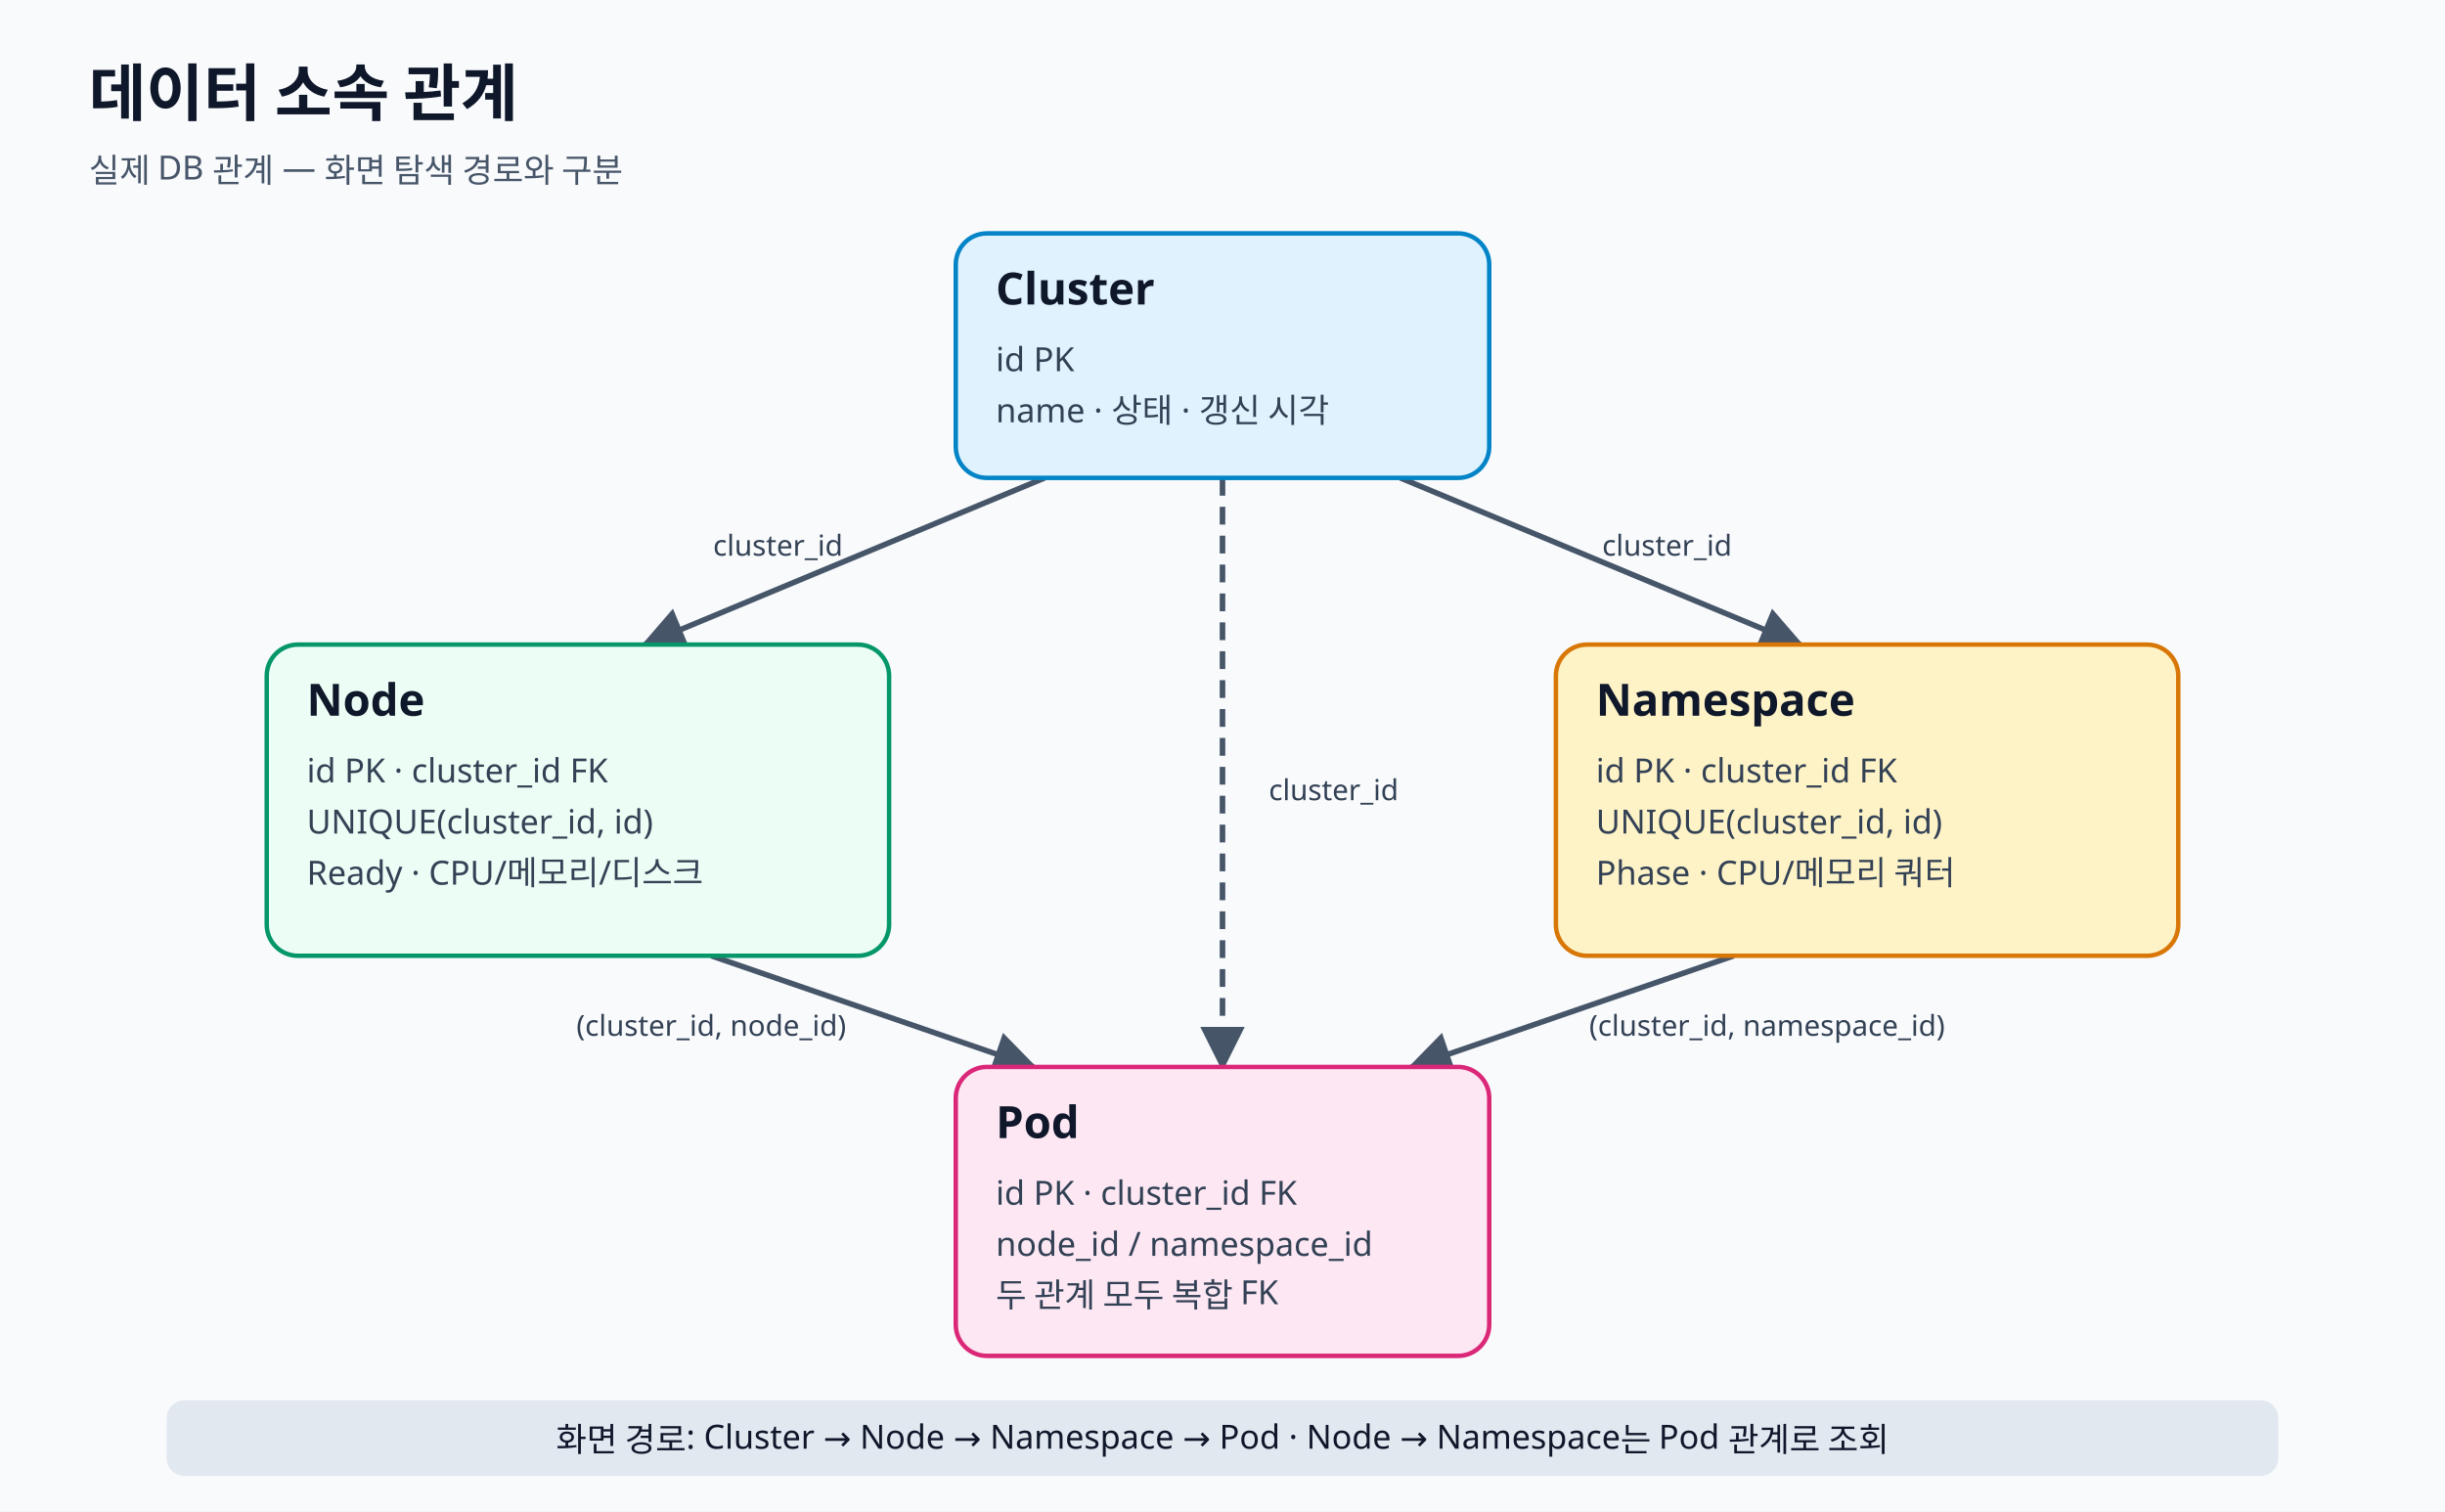
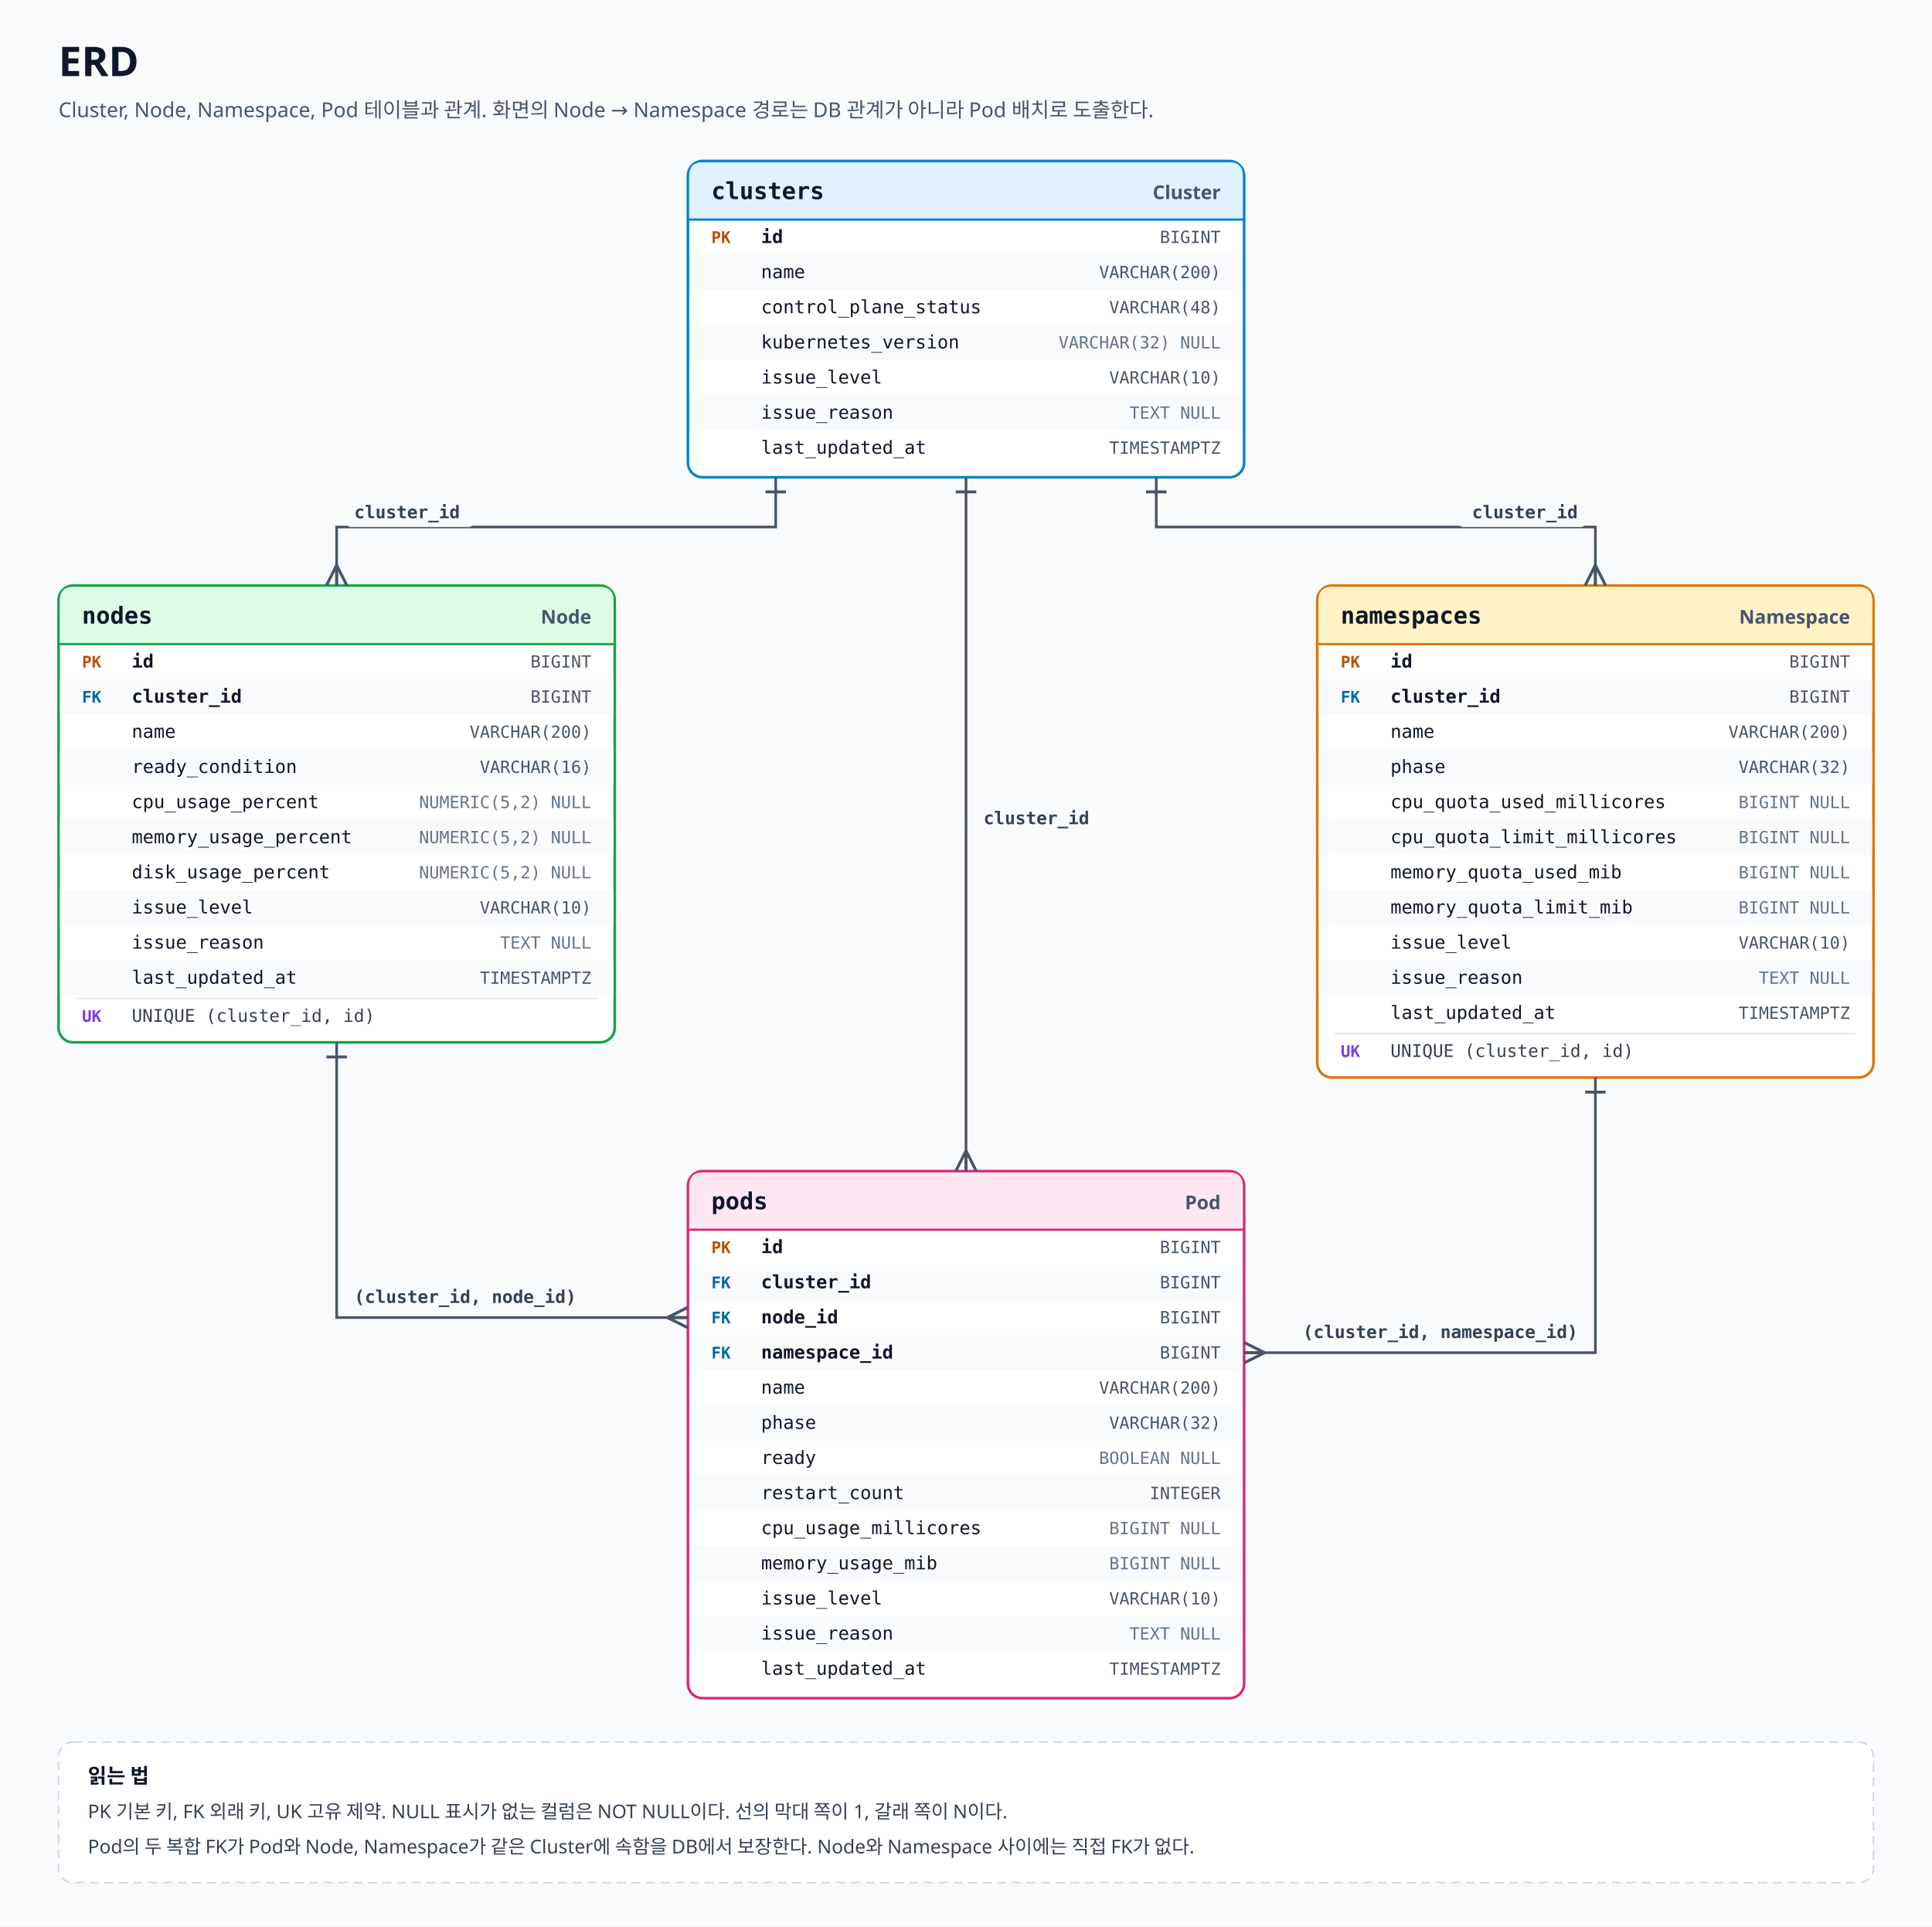
- <svg xmlns="http://www.w3.org/2000/svg" width="1100" height="680" viewBox="0 0 1100 680" role="img" aria-label="데이터 소속 관계">
+ <svg xmlns="http://www.w3.org/2000/svg" width="1320" height="1316" viewBox="0 0 1320 1316" role="img" aria-label="Cluster, Node, Namespace, Pod ERD">
  <defs>
-     <marker id="arrow" viewBox="0 0 10 10" refX="9" refY="5" markerWidth="8" markerHeight="8" orient="auto-start-reverse">
-       <path d="M0 0 L10 5 L0 10 Z" fill="#475569" />
+     <marker id="one" viewBox="0 0 20 20" refX="20" refY="10" markerWidth="20" markerHeight="20" markerUnits="userSpaceOnUse" orient="auto-start-reverse">
+       <path d="M10 3 V17" stroke="#475569" stroke-width="2" />
+     </marker>
+     <marker id="many" viewBox="0 0 20 20" refX="20" refY="10" markerWidth="20" markerHeight="20" markerUnits="userSpaceOnUse" orient="auto">
+       <path d="M6 10 L20 3 M6 10 L20 17 M6 10 H20" fill="none" stroke="#475569" stroke-width="2" />
    </marker>
  </defs>
  <rect width="100%" height="100%" fill="#f8fafc" />
-   <text x="40" y="52" font-family="Apple SD Gothic Neo, Pretendard, sans-serif" font-size="28" font-weight="700" fill="#0f172a">데이터 소속 관계</text>
-   <text x="40" y="82" font-family="Apple SD Gothic Neo, Pretendard, sans-serif" font-size="15" fill="#475569">실제 DB 관계 — 화면 탐색 경로와 구분</text>
-   <path d="M470 215 L290 290" fill="none" stroke="#475569" stroke-width="2.5" marker-end="url(#arrow)" />
-   <text x="350" y="250" text-anchor="middle" font-family="Apple SD Gothic Neo, Pretendard, sans-serif" font-size="13" fill="#334155">cluster_id</text>
-   <path d="M630 215 L810 290" fill="none" stroke="#475569" stroke-width="2.5" marker-end="url(#arrow)" />
-   <text x="750" y="250" text-anchor="middle" font-family="Apple SD Gothic Neo, Pretendard, sans-serif" font-size="13" fill="#334155">cluster_id</text>
-   <path d="M550 215 L550 480" fill="none" stroke="#475569" stroke-width="2.5" stroke-dasharray="8 5" marker-end="url(#arrow)" />
-   <text x="600" y="360" text-anchor="middle" font-family="Apple SD Gothic Neo, Pretendard, sans-serif" font-size="13" fill="#334155">cluster_id</text>
-   <path d="M320 430 L465 480" fill="none" stroke="#475569" stroke-width="2.5" marker-end="url(#arrow)" />
-   <text x="320" y="466" text-anchor="middle" font-family="Apple SD Gothic Neo, Pretendard, sans-serif" font-size="13" fill="#334155">(cluster_id, node_id)</text>
-   <path d="M780 430 L635 480" fill="none" stroke="#475569" stroke-width="2.5" marker-end="url(#arrow)" />
-   <text x="795" y="466" text-anchor="middle" font-family="Apple SD Gothic Neo, Pretendard, sans-serif" font-size="13" fill="#334155">(cluster_id, namespace_id)</text>
-   <rect x="430" y="105" width="240" height="110" rx="14" fill="#e0f2fe" stroke="#0284c7" stroke-width="2" />
-   <text x="448" y="137" font-family="Apple SD Gothic Neo, Pretendard, sans-serif" font-size="20" font-weight="700" fill="#0f172a">Cluster</text>
-   <text x="448" y="167" font-family="Apple SD Gothic Neo, Pretendard, sans-serif" font-size="15" fill="#334155">id PK</text>
-   <text x="448" y="190" font-family="Apple SD Gothic Neo, Pretendard, sans-serif" font-size="15" fill="#334155">name · 상태 · 갱신 시각</text>
-   <rect x="120" y="290" width="280" height="140" rx="14" fill="#ecfdf5" stroke="#059669" stroke-width="2" />
-   <text x="138" y="322" font-family="Apple SD Gothic Neo, Pretendard, sans-serif" font-size="20" font-weight="700" fill="#0f172a">Node</text>
-   <text x="138" y="352" font-family="Apple SD Gothic Neo, Pretendard, sans-serif" font-size="15" fill="#334155">id PK · cluster_id FK</text>
-   <text x="138" y="375" font-family="Apple SD Gothic Neo, Pretendard, sans-serif" font-size="15" fill="#334155">UNIQUE(cluster_id, id)</text>
-   <text x="138" y="398" font-family="Apple SD Gothic Neo, Pretendard, sans-serif" font-size="15" fill="#334155">Ready · CPU/메모리/디스크</text>
-   <rect x="700" y="290" width="280" height="140" rx="14" fill="#fef3c7" stroke="#d97706" stroke-width="2" />
-   <text x="718" y="322" font-family="Apple SD Gothic Neo, Pretendard, sans-serif" font-size="20" font-weight="700" fill="#0f172a">Namespace</text>
-   <text x="718" y="352" font-family="Apple SD Gothic Neo, Pretendard, sans-serif" font-size="15" fill="#334155">id PK · cluster_id FK</text>
-   <text x="718" y="375" font-family="Apple SD Gothic Neo, Pretendard, sans-serif" font-size="15" fill="#334155">UNIQUE(cluster_id, id)</text>
-   <text x="718" y="398" font-family="Apple SD Gothic Neo, Pretendard, sans-serif" font-size="15" fill="#334155">Phase · CPU/메모리 쿼터</text>
-   <rect x="430" y="480" width="240" height="130" rx="14" fill="#fce7f3" stroke="#db2777" stroke-width="2" />
-   <text x="448" y="512" font-family="Apple SD Gothic Neo, Pretendard, sans-serif" font-size="20" font-weight="700" fill="#0f172a">Pod</text>
-   <text x="448" y="542" font-family="Apple SD Gothic Neo, Pretendard, sans-serif" font-size="15" fill="#334155">id PK · cluster_id FK</text>
-   <text x="448" y="565" font-family="Apple SD Gothic Neo, Pretendard, sans-serif" font-size="15" fill="#334155">node_id / namespace_id</text>
-   <text x="448" y="588" font-family="Apple SD Gothic Neo, Pretendard, sans-serif" font-size="15" fill="#334155">두 관계 모두 복합 FK</text>
-   <rect x="75" y="630" width="950" height="34" rx="8" fill="#e2e8f0" />
-   <text x="550" y="653" text-anchor="middle" font-family="Apple SD Gothic Neo, Pretendard, sans-serif" font-size="15" fill="#0f172a">화면 경로: Cluster → Node → Namespace → Pod · Node → Namespace는 Pod 관계로 조회</text>
+   <text x="40" y="52" font-family="Apple SD Gothic Neo, Pretendard, Noto Sans KR, sans-serif" font-size="28" font-weight="700" fill="#0f172a" text-anchor="start">ERD</text>
+   <text x="40" y="80" font-family="Apple SD Gothic Neo, Pretendard, Noto Sans KR, sans-serif" font-size="14" font-weight="400" fill="#475569" text-anchor="start">Cluster, Node, Namespace, Pod 테이블과 관계. 화면의 Node → Namespace 경로는 DB 관계가 아니라 Pod 배치로 도출한다.</text>
+   <rect x="470" y="110" width="380" height="216" rx="10" fill="#ffffff" stroke="#0284c7" stroke-width="1.8" />
+   <path d="M470.9 150 L470.9 120 Q470.9 110.9 480 110.9 L840 110.9 Q849.1 110.9 849.1 120 L849.1 150 Z" fill="#e0f2fe" />
+   <line x1="470" y1="150" x2="850" y2="150" stroke="#0284c7" stroke-width="1.5" />
+   <text x="486" y="136" font-family="SFMono-Regular, Menlo, Consolas, monospace" font-size="16" font-weight="700" fill="#0f172a" text-anchor="start">clusters</text>
+   <text x="834" y="136" font-family="Apple SD Gothic Neo, Pretendard, Noto Sans KR, sans-serif" font-size="13" font-weight="600" fill="#475569" text-anchor="end">Cluster</text>
+   <text x="486" y="166" font-family="SFMono-Regular, Menlo, Consolas, monospace" font-size="11" font-weight="700" fill="#b45309" text-anchor="start">PK</text>
+   <text x="520" y="166" font-family="SFMono-Regular, Menlo, Consolas, monospace" font-size="12.5" font-weight="700" fill="#0f172a" text-anchor="start">id</text>
+   <text x="834" y="166" font-family="SFMono-Regular, Menlo, Consolas, monospace" font-size="11.5" font-weight="400" fill="#475569" text-anchor="end">BIGINT</text>
+   <rect x="471" y="174" width="378" height="24" fill="#f8fafc" />
+   <text x="520" y="190" font-family="SFMono-Regular, Menlo, Consolas, monospace" font-size="12.5" font-weight="400" fill="#0f172a" text-anchor="start">name</text>
+   <text x="834" y="190" font-family="SFMono-Regular, Menlo, Consolas, monospace" font-size="11.5" font-weight="400" fill="#475569" text-anchor="end">VARCHAR(200)</text>
+   <text x="520" y="214" font-family="SFMono-Regular, Menlo, Consolas, monospace" font-size="12.5" font-weight="400" fill="#0f172a" text-anchor="start">control_plane_status</text>
+   <text x="834" y="214" font-family="SFMono-Regular, Menlo, Consolas, monospace" font-size="11.5" font-weight="400" fill="#475569" text-anchor="end">VARCHAR(48)</text>
+   <rect x="471" y="222" width="378" height="24" fill="#f8fafc" />
+   <text x="520" y="238" font-family="SFMono-Regular, Menlo, Consolas, monospace" font-size="12.5" font-weight="400" fill="#0f172a" text-anchor="start">kubernetes_version</text>
+   <text x="834" y="238" font-family="SFMono-Regular, Menlo, Consolas, monospace" font-size="11.5" font-weight="400" fill="#64748b" text-anchor="end">VARCHAR(32) NULL</text>
+   <text x="520" y="262" font-family="SFMono-Regular, Menlo, Consolas, monospace" font-size="12.5" font-weight="400" fill="#0f172a" text-anchor="start">issue_level</text>
+   <text x="834" y="262" font-family="SFMono-Regular, Menlo, Consolas, monospace" font-size="11.5" font-weight="400" fill="#475569" text-anchor="end">VARCHAR(10)</text>
+   <rect x="471" y="270" width="378" height="24" fill="#f8fafc" />
+   <text x="520" y="286" font-family="SFMono-Regular, Menlo, Consolas, monospace" font-size="12.5" font-weight="400" fill="#0f172a" text-anchor="start">issue_reason</text>
+   <text x="834" y="286" font-family="SFMono-Regular, Menlo, Consolas, monospace" font-size="11.5" font-weight="400" fill="#64748b" text-anchor="end">TEXT NULL</text>
+   <text x="520" y="310" font-family="SFMono-Regular, Menlo, Consolas, monospace" font-size="12.5" font-weight="400" fill="#0f172a" text-anchor="start">last_updated_at</text>
+   <text x="834" y="310" font-family="SFMono-Regular, Menlo, Consolas, monospace" font-size="11.5" font-weight="400" fill="#475569" text-anchor="end">TIMESTAMPTZ</text>
+   <rect x="40" y="400" width="380" height="312" rx="10" fill="#ffffff" stroke="#16a34a" stroke-width="1.8" />
+   <path d="M40.9 440 L40.9 410 Q40.9 400.9 50 400.9 L410 400.9 Q419.1 400.9 419.1 410 L419.1 440 Z" fill="#dcfce7" />
+   <line x1="40" y1="440" x2="420" y2="440" stroke="#16a34a" stroke-width="1.5" />
+   <text x="56" y="426" font-family="SFMono-Regular, Menlo, Consolas, monospace" font-size="16" font-weight="700" fill="#0f172a" text-anchor="start">nodes</text>
+   <text x="404" y="426" font-family="Apple SD Gothic Neo, Pretendard, Noto Sans KR, sans-serif" font-size="13" font-weight="600" fill="#475569" text-anchor="end">Node</text>
+   <text x="56" y="456" font-family="SFMono-Regular, Menlo, Consolas, monospace" font-size="11" font-weight="700" fill="#b45309" text-anchor="start">PK</text>
+   <text x="90" y="456" font-family="SFMono-Regular, Menlo, Consolas, monospace" font-size="12.5" font-weight="700" fill="#0f172a" text-anchor="start">id</text>
+   <text x="404" y="456" font-family="SFMono-Regular, Menlo, Consolas, monospace" font-size="11.5" font-weight="400" fill="#475569" text-anchor="end">BIGINT</text>
+   <rect x="41" y="464" width="378" height="24" fill="#f8fafc" />
+   <text x="56" y="480" font-family="SFMono-Regular, Menlo, Consolas, monospace" font-size="11" font-weight="700" fill="#0369a1" text-anchor="start">FK</text>
+   <text x="90" y="480" font-family="SFMono-Regular, Menlo, Consolas, monospace" font-size="12.5" font-weight="700" fill="#0f172a" text-anchor="start">cluster_id</text>
+   <text x="404" y="480" font-family="SFMono-Regular, Menlo, Consolas, monospace" font-size="11.5" font-weight="400" fill="#475569" text-anchor="end">BIGINT</text>
+   <text x="90" y="504" font-family="SFMono-Regular, Menlo, Consolas, monospace" font-size="12.5" font-weight="400" fill="#0f172a" text-anchor="start">name</text>
+   <text x="404" y="504" font-family="SFMono-Regular, Menlo, Consolas, monospace" font-size="11.5" font-weight="400" fill="#475569" text-anchor="end">VARCHAR(200)</text>
+   <rect x="41" y="512" width="378" height="24" fill="#f8fafc" />
+   <text x="90" y="528" font-family="SFMono-Regular, Menlo, Consolas, monospace" font-size="12.5" font-weight="400" fill="#0f172a" text-anchor="start">ready_condition</text>
+   <text x="404" y="528" font-family="SFMono-Regular, Menlo, Consolas, monospace" font-size="11.5" font-weight="400" fill="#475569" text-anchor="end">VARCHAR(16)</text>
+   <text x="90" y="552" font-family="SFMono-Regular, Menlo, Consolas, monospace" font-size="12.5" font-weight="400" fill="#0f172a" text-anchor="start">cpu_usage_percent</text>
+   <text x="404" y="552" font-family="SFMono-Regular, Menlo, Consolas, monospace" font-size="11.5" font-weight="400" fill="#64748b" text-anchor="end">NUMERIC(5,2) NULL</text>
+   <rect x="41" y="560" width="378" height="24" fill="#f8fafc" />
+   <text x="90" y="576" font-family="SFMono-Regular, Menlo, Consolas, monospace" font-size="12.5" font-weight="400" fill="#0f172a" text-anchor="start">memory_usage_percent</text>
+   <text x="404" y="576" font-family="SFMono-Regular, Menlo, Consolas, monospace" font-size="11.5" font-weight="400" fill="#64748b" text-anchor="end">NUMERIC(5,2) NULL</text>
+   <text x="90" y="600" font-family="SFMono-Regular, Menlo, Consolas, monospace" font-size="12.5" font-weight="400" fill="#0f172a" text-anchor="start">disk_usage_percent</text>
+   <text x="404" y="600" font-family="SFMono-Regular, Menlo, Consolas, monospace" font-size="11.5" font-weight="400" fill="#64748b" text-anchor="end">NUMERIC(5,2) NULL</text>
+   <rect x="41" y="608" width="378" height="24" fill="#f8fafc" />
+   <text x="90" y="624" font-family="SFMono-Regular, Menlo, Consolas, monospace" font-size="12.5" font-weight="400" fill="#0f172a" text-anchor="start">issue_level</text>
+   <text x="404" y="624" font-family="SFMono-Regular, Menlo, Consolas, monospace" font-size="11.5" font-weight="400" fill="#475569" text-anchor="end">VARCHAR(10)</text>
+   <text x="90" y="648" font-family="SFMono-Regular, Menlo, Consolas, monospace" font-size="12.5" font-weight="400" fill="#0f172a" text-anchor="start">issue_reason</text>
+   <text x="404" y="648" font-family="SFMono-Regular, Menlo, Consolas, monospace" font-size="11.5" font-weight="400" fill="#64748b" text-anchor="end">TEXT NULL</text>
+   <rect x="41" y="656" width="378" height="24" fill="#f8fafc" />
+   <text x="90" y="672" font-family="SFMono-Regular, Menlo, Consolas, monospace" font-size="12.5" font-weight="400" fill="#0f172a" text-anchor="start">last_updated_at</text>
+   <text x="404" y="672" font-family="SFMono-Regular, Menlo, Consolas, monospace" font-size="11.5" font-weight="400" fill="#475569" text-anchor="end">TIMESTAMPTZ</text>
+   <line x1="52" y1="682" x2="408" y2="682" stroke="#e2e8f0" />
+   <text x="56" y="698" font-family="SFMono-Regular, Menlo, Consolas, monospace" font-size="11" font-weight="700" fill="#7c3aed" text-anchor="start">UK</text>
+   <text x="90" y="698" font-family="SFMono-Regular, Menlo, Consolas, monospace" font-size="12" font-weight="400" fill="#334155" text-anchor="start">UNIQUE (cluster_id, id)</text>
+   <rect x="900" y="400" width="380" height="336" rx="10" fill="#ffffff" stroke="#d97706" stroke-width="1.8" />
+   <path d="M900.9 440 L900.9 410 Q900.9 400.9 910 400.9 L1270 400.9 Q1279.1 400.9 1279.1 410 L1279.1 440 Z" fill="#fef3c7" />
+   <line x1="900" y1="440" x2="1280" y2="440" stroke="#d97706" stroke-width="1.5" />
+   <text x="916" y="426" font-family="SFMono-Regular, Menlo, Consolas, monospace" font-size="16" font-weight="700" fill="#0f172a" text-anchor="start">namespaces</text>
+   <text x="1264" y="426" font-family="Apple SD Gothic Neo, Pretendard, Noto Sans KR, sans-serif" font-size="13" font-weight="600" fill="#475569" text-anchor="end">Namespace</text>
+   <text x="916" y="456" font-family="SFMono-Regular, Menlo, Consolas, monospace" font-size="11" font-weight="700" fill="#b45309" text-anchor="start">PK</text>
+   <text x="950" y="456" font-family="SFMono-Regular, Menlo, Consolas, monospace" font-size="12.5" font-weight="700" fill="#0f172a" text-anchor="start">id</text>
+   <text x="1264" y="456" font-family="SFMono-Regular, Menlo, Consolas, monospace" font-size="11.5" font-weight="400" fill="#475569" text-anchor="end">BIGINT</text>
+   <rect x="901" y="464" width="378" height="24" fill="#f8fafc" />
+   <text x="916" y="480" font-family="SFMono-Regular, Menlo, Consolas, monospace" font-size="11" font-weight="700" fill="#0369a1" text-anchor="start">FK</text>
+   <text x="950" y="480" font-family="SFMono-Regular, Menlo, Consolas, monospace" font-size="12.5" font-weight="700" fill="#0f172a" text-anchor="start">cluster_id</text>
+   <text x="1264" y="480" font-family="SFMono-Regular, Menlo, Consolas, monospace" font-size="11.5" font-weight="400" fill="#475569" text-anchor="end">BIGINT</text>
+   <text x="950" y="504" font-family="SFMono-Regular, Menlo, Consolas, monospace" font-size="12.5" font-weight="400" fill="#0f172a" text-anchor="start">name</text>
+   <text x="1264" y="504" font-family="SFMono-Regular, Menlo, Consolas, monospace" font-size="11.5" font-weight="400" fill="#475569" text-anchor="end">VARCHAR(200)</text>
+   <rect x="901" y="512" width="378" height="24" fill="#f8fafc" />
+   <text x="950" y="528" font-family="SFMono-Regular, Menlo, Consolas, monospace" font-size="12.5" font-weight="400" fill="#0f172a" text-anchor="start">phase</text>
+   <text x="1264" y="528" font-family="SFMono-Regular, Menlo, Consolas, monospace" font-size="11.5" font-weight="400" fill="#475569" text-anchor="end">VARCHAR(32)</text>
+   <text x="950" y="552" font-family="SFMono-Regular, Menlo, Consolas, monospace" font-size="12.5" font-weight="400" fill="#0f172a" text-anchor="start">cpu_quota_used_millicores</text>
+   <text x="1264" y="552" font-family="SFMono-Regular, Menlo, Consolas, monospace" font-size="11.5" font-weight="400" fill="#64748b" text-anchor="end">BIGINT NULL</text>
+   <rect x="901" y="560" width="378" height="24" fill="#f8fafc" />
+   <text x="950" y="576" font-family="SFMono-Regular, Menlo, Consolas, monospace" font-size="12.5" font-weight="400" fill="#0f172a" text-anchor="start">cpu_quota_limit_millicores</text>
+   <text x="1264" y="576" font-family="SFMono-Regular, Menlo, Consolas, monospace" font-size="11.5" font-weight="400" fill="#64748b" text-anchor="end">BIGINT NULL</text>
+   <text x="950" y="600" font-family="SFMono-Regular, Menlo, Consolas, monospace" font-size="12.5" font-weight="400" fill="#0f172a" text-anchor="start">memory_quota_used_mib</text>
+   <text x="1264" y="600" font-family="SFMono-Regular, Menlo, Consolas, monospace" font-size="11.5" font-weight="400" fill="#64748b" text-anchor="end">BIGINT NULL</text>
+   <rect x="901" y="608" width="378" height="24" fill="#f8fafc" />
+   <text x="950" y="624" font-family="SFMono-Regular, Menlo, Consolas, monospace" font-size="12.5" font-weight="400" fill="#0f172a" text-anchor="start">memory_quota_limit_mib</text>
+   <text x="1264" y="624" font-family="SFMono-Regular, Menlo, Consolas, monospace" font-size="11.5" font-weight="400" fill="#64748b" text-anchor="end">BIGINT NULL</text>
+   <text x="950" y="648" font-family="SFMono-Regular, Menlo, Consolas, monospace" font-size="12.5" font-weight="400" fill="#0f172a" text-anchor="start">issue_level</text>
+   <text x="1264" y="648" font-family="SFMono-Regular, Menlo, Consolas, monospace" font-size="11.5" font-weight="400" fill="#475569" text-anchor="end">VARCHAR(10)</text>
+   <rect x="901" y="656" width="378" height="24" fill="#f8fafc" />
+   <text x="950" y="672" font-family="SFMono-Regular, Menlo, Consolas, monospace" font-size="12.5" font-weight="400" fill="#0f172a" text-anchor="start">issue_reason</text>
+   <text x="1264" y="672" font-family="SFMono-Regular, Menlo, Consolas, monospace" font-size="11.5" font-weight="400" fill="#64748b" text-anchor="end">TEXT NULL</text>
+   <text x="950" y="696" font-family="SFMono-Regular, Menlo, Consolas, monospace" font-size="12.5" font-weight="400" fill="#0f172a" text-anchor="start">last_updated_at</text>
+   <text x="1264" y="696" font-family="SFMono-Regular, Menlo, Consolas, monospace" font-size="11.5" font-weight="400" fill="#475569" text-anchor="end">TIMESTAMPTZ</text>
+   <line x1="912" y1="706" x2="1268" y2="706" stroke="#e2e8f0" />
+   <text x="916" y="722" font-family="SFMono-Regular, Menlo, Consolas, monospace" font-size="11" font-weight="700" fill="#7c3aed" text-anchor="start">UK</text>
+   <text x="950" y="722" font-family="SFMono-Regular, Menlo, Consolas, monospace" font-size="12" font-weight="400" fill="#334155" text-anchor="start">UNIQUE (cluster_id, id)</text>
+   <rect x="470" y="800" width="380" height="360" rx="10" fill="#ffffff" stroke="#db2777" stroke-width="1.8" />
+   <path d="M470.9 840 L470.9 810 Q470.9 800.9 480 800.9 L840 800.9 Q849.1 800.9 849.1 810 L849.1 840 Z" fill="#fce7f3" />
+   <line x1="470" y1="840" x2="850" y2="840" stroke="#db2777" stroke-width="1.5" />
+   <text x="486" y="826" font-family="SFMono-Regular, Menlo, Consolas, monospace" font-size="16" font-weight="700" fill="#0f172a" text-anchor="start">pods</text>
+   <text x="834" y="826" font-family="Apple SD Gothic Neo, Pretendard, Noto Sans KR, sans-serif" font-size="13" font-weight="600" fill="#475569" text-anchor="end">Pod</text>
+   <text x="486" y="856" font-family="SFMono-Regular, Menlo, Consolas, monospace" font-size="11" font-weight="700" fill="#b45309" text-anchor="start">PK</text>
+   <text x="520" y="856" font-family="SFMono-Regular, Menlo, Consolas, monospace" font-size="12.5" font-weight="700" fill="#0f172a" text-anchor="start">id</text>
+   <text x="834" y="856" font-family="SFMono-Regular, Menlo, Consolas, monospace" font-size="11.5" font-weight="400" fill="#475569" text-anchor="end">BIGINT</text>
+   <rect x="471" y="864" width="378" height="24" fill="#f8fafc" />
+   <text x="486" y="880" font-family="SFMono-Regular, Menlo, Consolas, monospace" font-size="11" font-weight="700" fill="#0369a1" text-anchor="start">FK</text>
+   <text x="520" y="880" font-family="SFMono-Regular, Menlo, Consolas, monospace" font-size="12.5" font-weight="700" fill="#0f172a" text-anchor="start">cluster_id</text>
+   <text x="834" y="880" font-family="SFMono-Regular, Menlo, Consolas, monospace" font-size="11.5" font-weight="400" fill="#475569" text-anchor="end">BIGINT</text>
+   <text x="486" y="904" font-family="SFMono-Regular, Menlo, Consolas, monospace" font-size="11" font-weight="700" fill="#0369a1" text-anchor="start">FK</text>
+   <text x="520" y="904" font-family="SFMono-Regular, Menlo, Consolas, monospace" font-size="12.5" font-weight="700" fill="#0f172a" text-anchor="start">node_id</text>
+   <text x="834" y="904" font-family="SFMono-Regular, Menlo, Consolas, monospace" font-size="11.5" font-weight="400" fill="#475569" text-anchor="end">BIGINT</text>
+   <rect x="471" y="912" width="378" height="24" fill="#f8fafc" />
+   <text x="486" y="928" font-family="SFMono-Regular, Menlo, Consolas, monospace" font-size="11" font-weight="700" fill="#0369a1" text-anchor="start">FK</text>
+   <text x="520" y="928" font-family="SFMono-Regular, Menlo, Consolas, monospace" font-size="12.5" font-weight="700" fill="#0f172a" text-anchor="start">namespace_id</text>
+   <text x="834" y="928" font-family="SFMono-Regular, Menlo, Consolas, monospace" font-size="11.5" font-weight="400" fill="#475569" text-anchor="end">BIGINT</text>
+   <text x="520" y="952" font-family="SFMono-Regular, Menlo, Consolas, monospace" font-size="12.5" font-weight="400" fill="#0f172a" text-anchor="start">name</text>
+   <text x="834" y="952" font-family="SFMono-Regular, Menlo, Consolas, monospace" font-size="11.5" font-weight="400" fill="#475569" text-anchor="end">VARCHAR(200)</text>
+   <rect x="471" y="960" width="378" height="24" fill="#f8fafc" />
+   <text x="520" y="976" font-family="SFMono-Regular, Menlo, Consolas, monospace" font-size="12.5" font-weight="400" fill="#0f172a" text-anchor="start">phase</text>
+   <text x="834" y="976" font-family="SFMono-Regular, Menlo, Consolas, monospace" font-size="11.5" font-weight="400" fill="#475569" text-anchor="end">VARCHAR(32)</text>
+   <text x="520" y="1000" font-family="SFMono-Regular, Menlo, Consolas, monospace" font-size="12.5" font-weight="400" fill="#0f172a" text-anchor="start">ready</text>
+   <text x="834" y="1000" font-family="SFMono-Regular, Menlo, Consolas, monospace" font-size="11.5" font-weight="400" fill="#64748b" text-anchor="end">BOOLEAN NULL</text>
+   <rect x="471" y="1008" width="378" height="24" fill="#f8fafc" />
+   <text x="520" y="1024" font-family="SFMono-Regular, Menlo, Consolas, monospace" font-size="12.5" font-weight="400" fill="#0f172a" text-anchor="start">restart_count</text>
+   <text x="834" y="1024" font-family="SFMono-Regular, Menlo, Consolas, monospace" font-size="11.5" font-weight="400" fill="#475569" text-anchor="end">INTEGER</text>
+   <text x="520" y="1048" font-family="SFMono-Regular, Menlo, Consolas, monospace" font-size="12.5" font-weight="400" fill="#0f172a" text-anchor="start">cpu_usage_millicores</text>
+   <text x="834" y="1048" font-family="SFMono-Regular, Menlo, Consolas, monospace" font-size="11.5" font-weight="400" fill="#64748b" text-anchor="end">BIGINT NULL</text>
+   <rect x="471" y="1056" width="378" height="24" fill="#f8fafc" />
+   <text x="520" y="1072" font-family="SFMono-Regular, Menlo, Consolas, monospace" font-size="12.5" font-weight="400" fill="#0f172a" text-anchor="start">memory_usage_mib</text>
+   <text x="834" y="1072" font-family="SFMono-Regular, Menlo, Consolas, monospace" font-size="11.5" font-weight="400" fill="#64748b" text-anchor="end">BIGINT NULL</text>
+   <text x="520" y="1096" font-family="SFMono-Regular, Menlo, Consolas, monospace" font-size="12.5" font-weight="400" fill="#0f172a" text-anchor="start">issue_level</text>
+   <text x="834" y="1096" font-family="SFMono-Regular, Menlo, Consolas, monospace" font-size="11.5" font-weight="400" fill="#475569" text-anchor="end">VARCHAR(10)</text>
+   <rect x="471" y="1104" width="378" height="24" fill="#f8fafc" />
+   <text x="520" y="1120" font-family="SFMono-Regular, Menlo, Consolas, monospace" font-size="12.5" font-weight="400" fill="#0f172a" text-anchor="start">issue_reason</text>
+   <text x="834" y="1120" font-family="SFMono-Regular, Menlo, Consolas, monospace" font-size="11.5" font-weight="400" fill="#64748b" text-anchor="end">TEXT NULL</text>
+   <text x="520" y="1144" font-family="SFMono-Regular, Menlo, Consolas, monospace" font-size="12.5" font-weight="400" fill="#0f172a" text-anchor="start">last_updated_at</text>
+   <text x="834" y="1144" font-family="SFMono-Regular, Menlo, Consolas, monospace" font-size="11.5" font-weight="400" fill="#475569" text-anchor="end">TIMESTAMPTZ</text>
+   <path d="M530 326 V360 H230.0 V400" fill="none" stroke="#475569" stroke-width="1.8" marker-start="url(#one)" marker-end="url(#many)" />
+   <rect x="236.0" y="340" width="88.0" height="20" rx="4" fill="#f8fafc" />
+   <text x="242.0" y="354" font-family="SFMono-Regular, Menlo, Consolas, monospace" font-size="12" font-weight="600" fill="#334155" text-anchor="start">cluster_id</text>
+   <path d="M790 326 V360 H1090.0 V400" fill="none" stroke="#475569" stroke-width="1.8" marker-start="url(#one)" marker-end="url(#many)" />
+   <rect x="996.0" y="340" width="88.0" height="20" rx="4" fill="#f8fafc" />
+   <text x="1078.0" y="354" font-family="SFMono-Regular, Menlo, Consolas, monospace" font-size="12" font-weight="600" fill="#334155" text-anchor="end">cluster_id</text>
+   <path d="M660.0 326 V800" fill="none" stroke="#475569" stroke-width="1.8" marker-start="url(#one)" marker-end="url(#many)" />
+   <rect x="666.0" y="549.0" width="88.0" height="20" rx="4" fill="#f8fafc" />
+   <text x="672.0" y="563.0" font-family="SFMono-Regular, Menlo, Consolas, monospace" font-size="12" font-weight="600" fill="#334155" text-anchor="start">cluster_id</text>
+   <path d="M230.0 712 V900.0 H470" fill="none" stroke="#475569" stroke-width="1.8" marker-start="url(#one)" marker-end="url(#many)" />
+   <rect x="236.0" y="876.0" width="171.6" height="20" rx="4" fill="#f8fafc" />
+   <text x="242.0" y="890.0" font-family="SFMono-Regular, Menlo, Consolas, monospace" font-size="12" font-weight="600" fill="#334155" text-anchor="start">(cluster_id, node_id)</text>
+   <path d="M1090.0 736 V924.0 H850" fill="none" stroke="#475569" stroke-width="1.8" marker-start="url(#one)" marker-end="url(#many)" />
+   <rect x="874.4" y="900.0" width="209.6" height="20" rx="4" fill="#f8fafc" />
+   <text x="1078.0" y="914.0" font-family="SFMono-Regular, Menlo, Consolas, monospace" font-size="12" font-weight="600" fill="#334155" text-anchor="end">(cluster_id, namespace_id)</text>
+   <rect x="40" y="1190" width="1240" height="96" rx="10" fill="#ffffff" stroke="#cbd5e1" stroke-dasharray="6 4" />
+   <text x="60" y="1218" font-family="Apple SD Gothic Neo, Pretendard, Noto Sans KR, sans-serif" font-size="14" font-weight="700" fill="#0f172a" text-anchor="start">읽는 법</text>
+   <text x="60" y="1242" font-family="Apple SD Gothic Neo, Pretendard, Noto Sans KR, sans-serif" font-size="13" font-weight="400" fill="#334155" text-anchor="start">PK 기본 키, FK 외래 키, UK 고유 제약. NULL 표시가 없는 컬럼은 NOT NULL이다. 선의 막대 쪽이 1, 갈래 쪽이 N이다.</text>
+   <text x="60" y="1266" font-family="Apple SD Gothic Neo, Pretendard, Noto Sans KR, sans-serif" font-size="13" font-weight="400" fill="#334155" text-anchor="start">Pod의 두 복합 FK가 Pod와 Node, Namespace가 같은 Cluster에 속함을 DB에서 보장한다. Node와 Namespace 사이에는 직접 FK가 없다.</text>
</svg>
